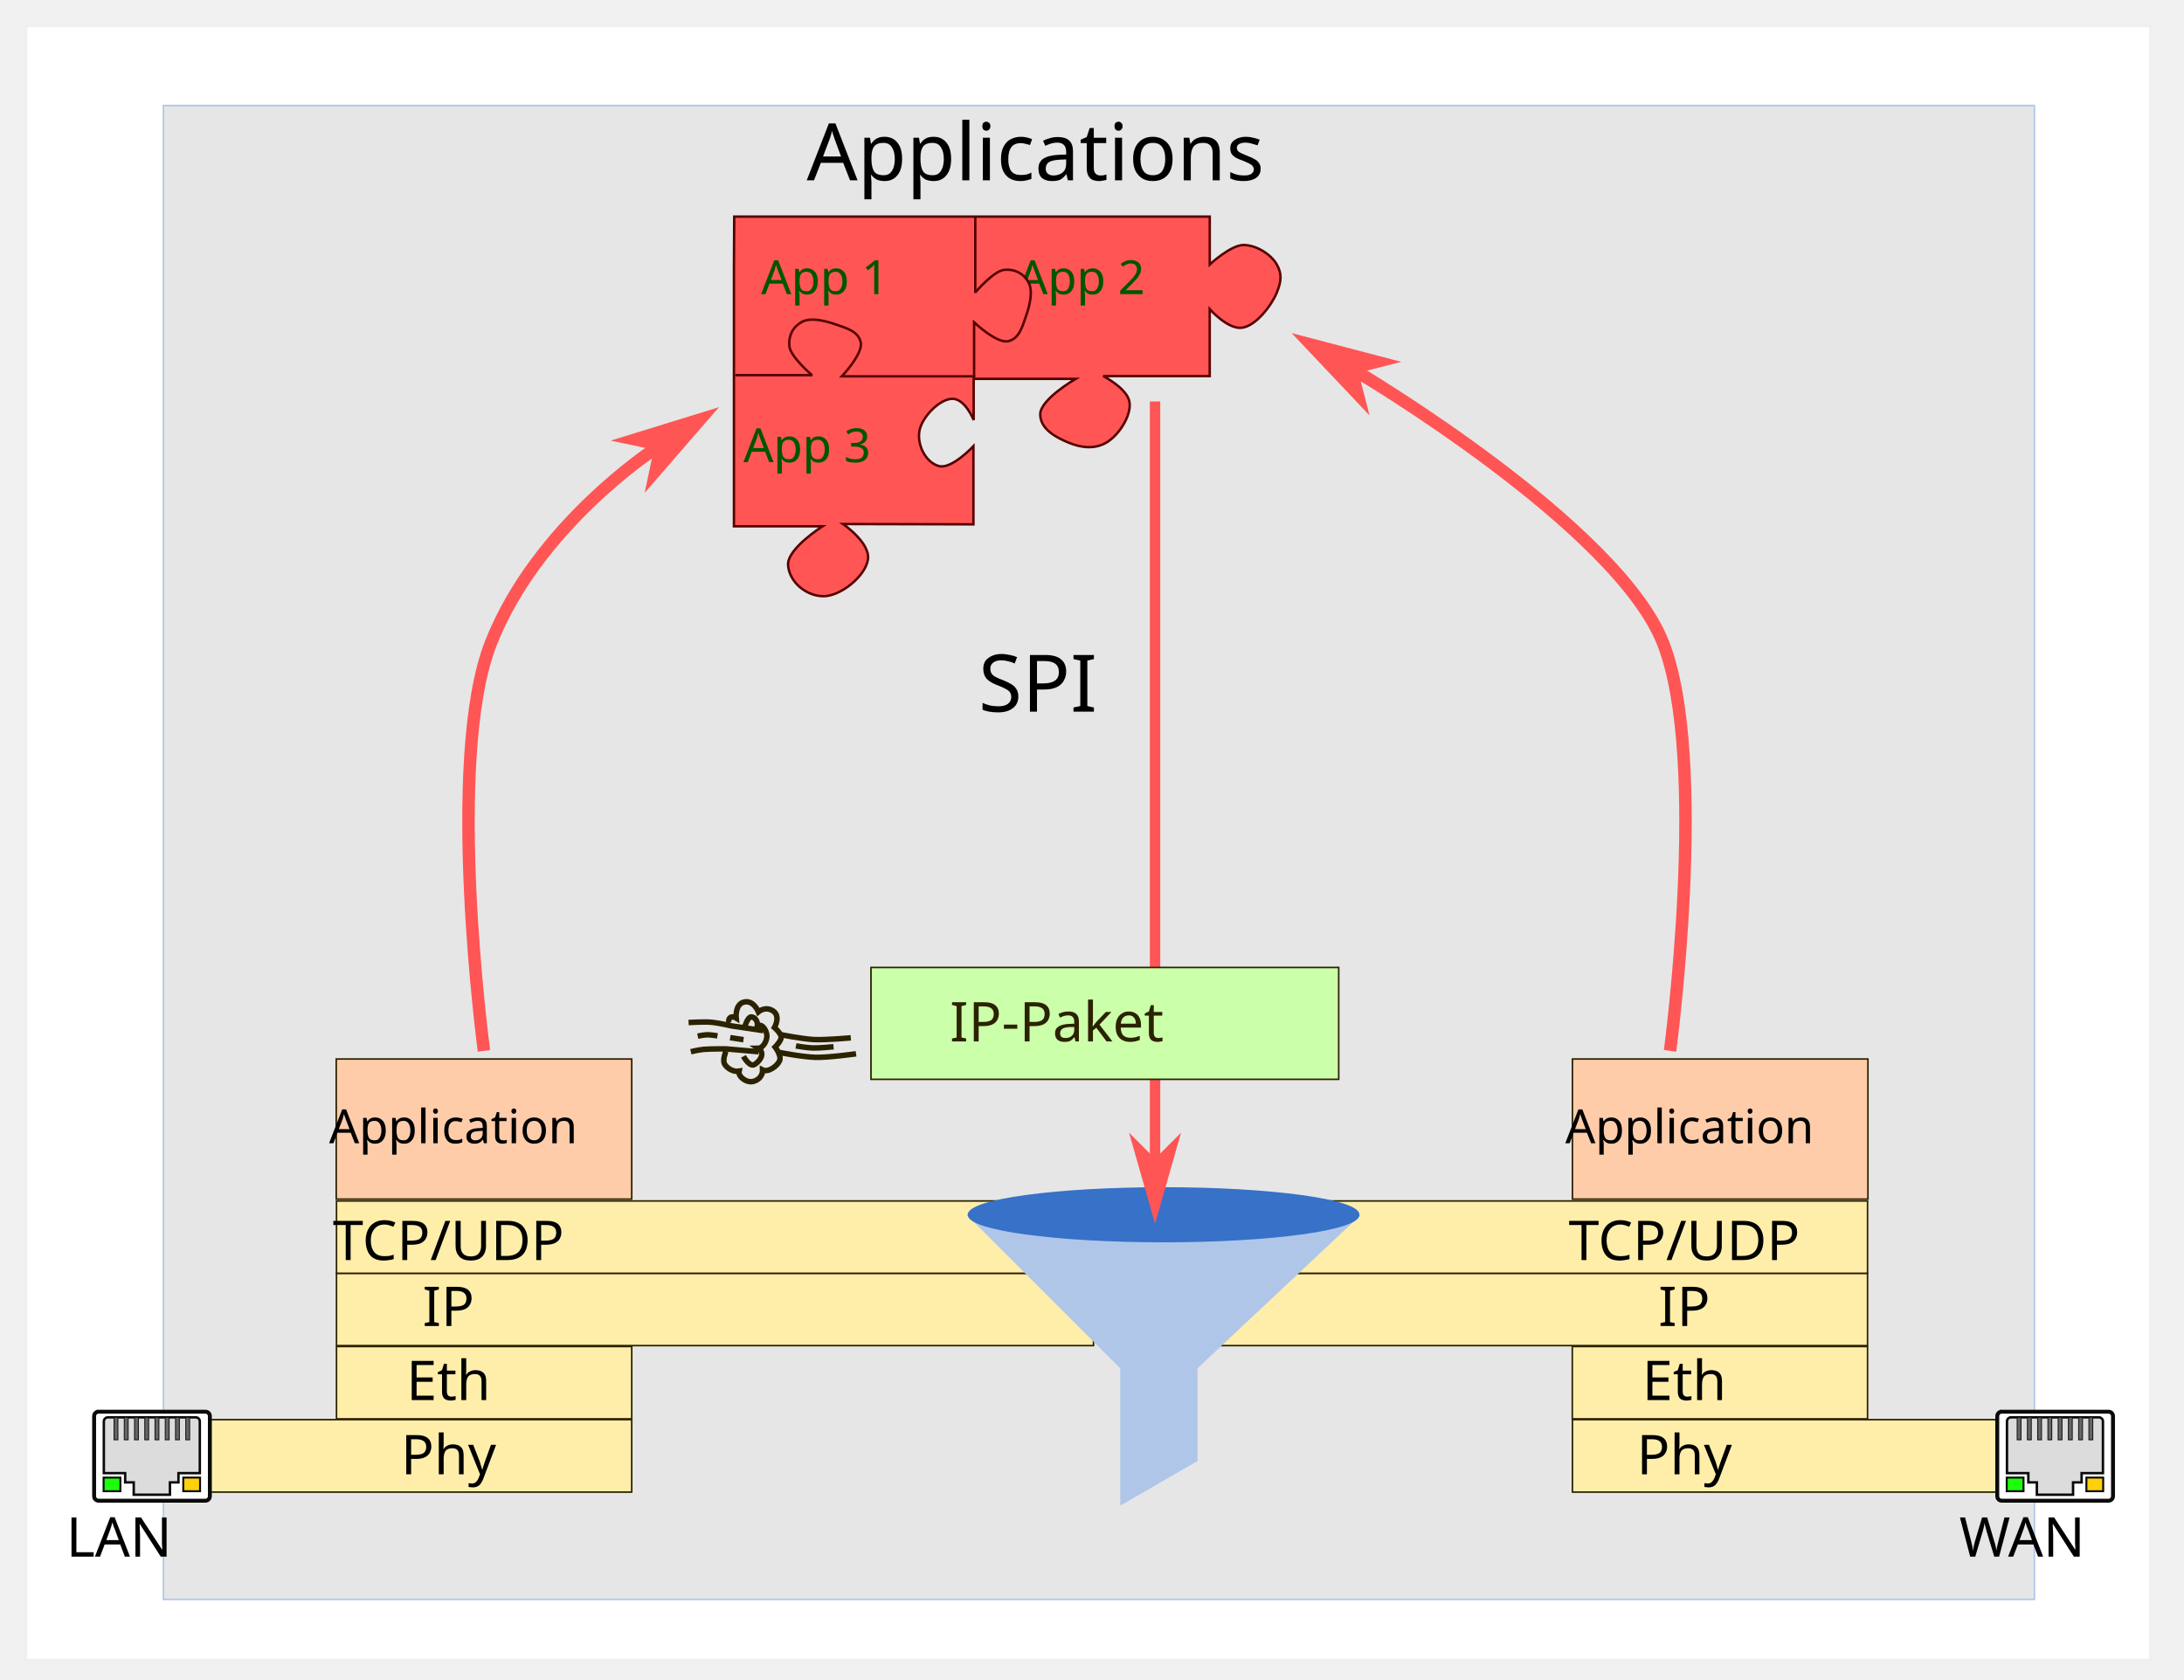
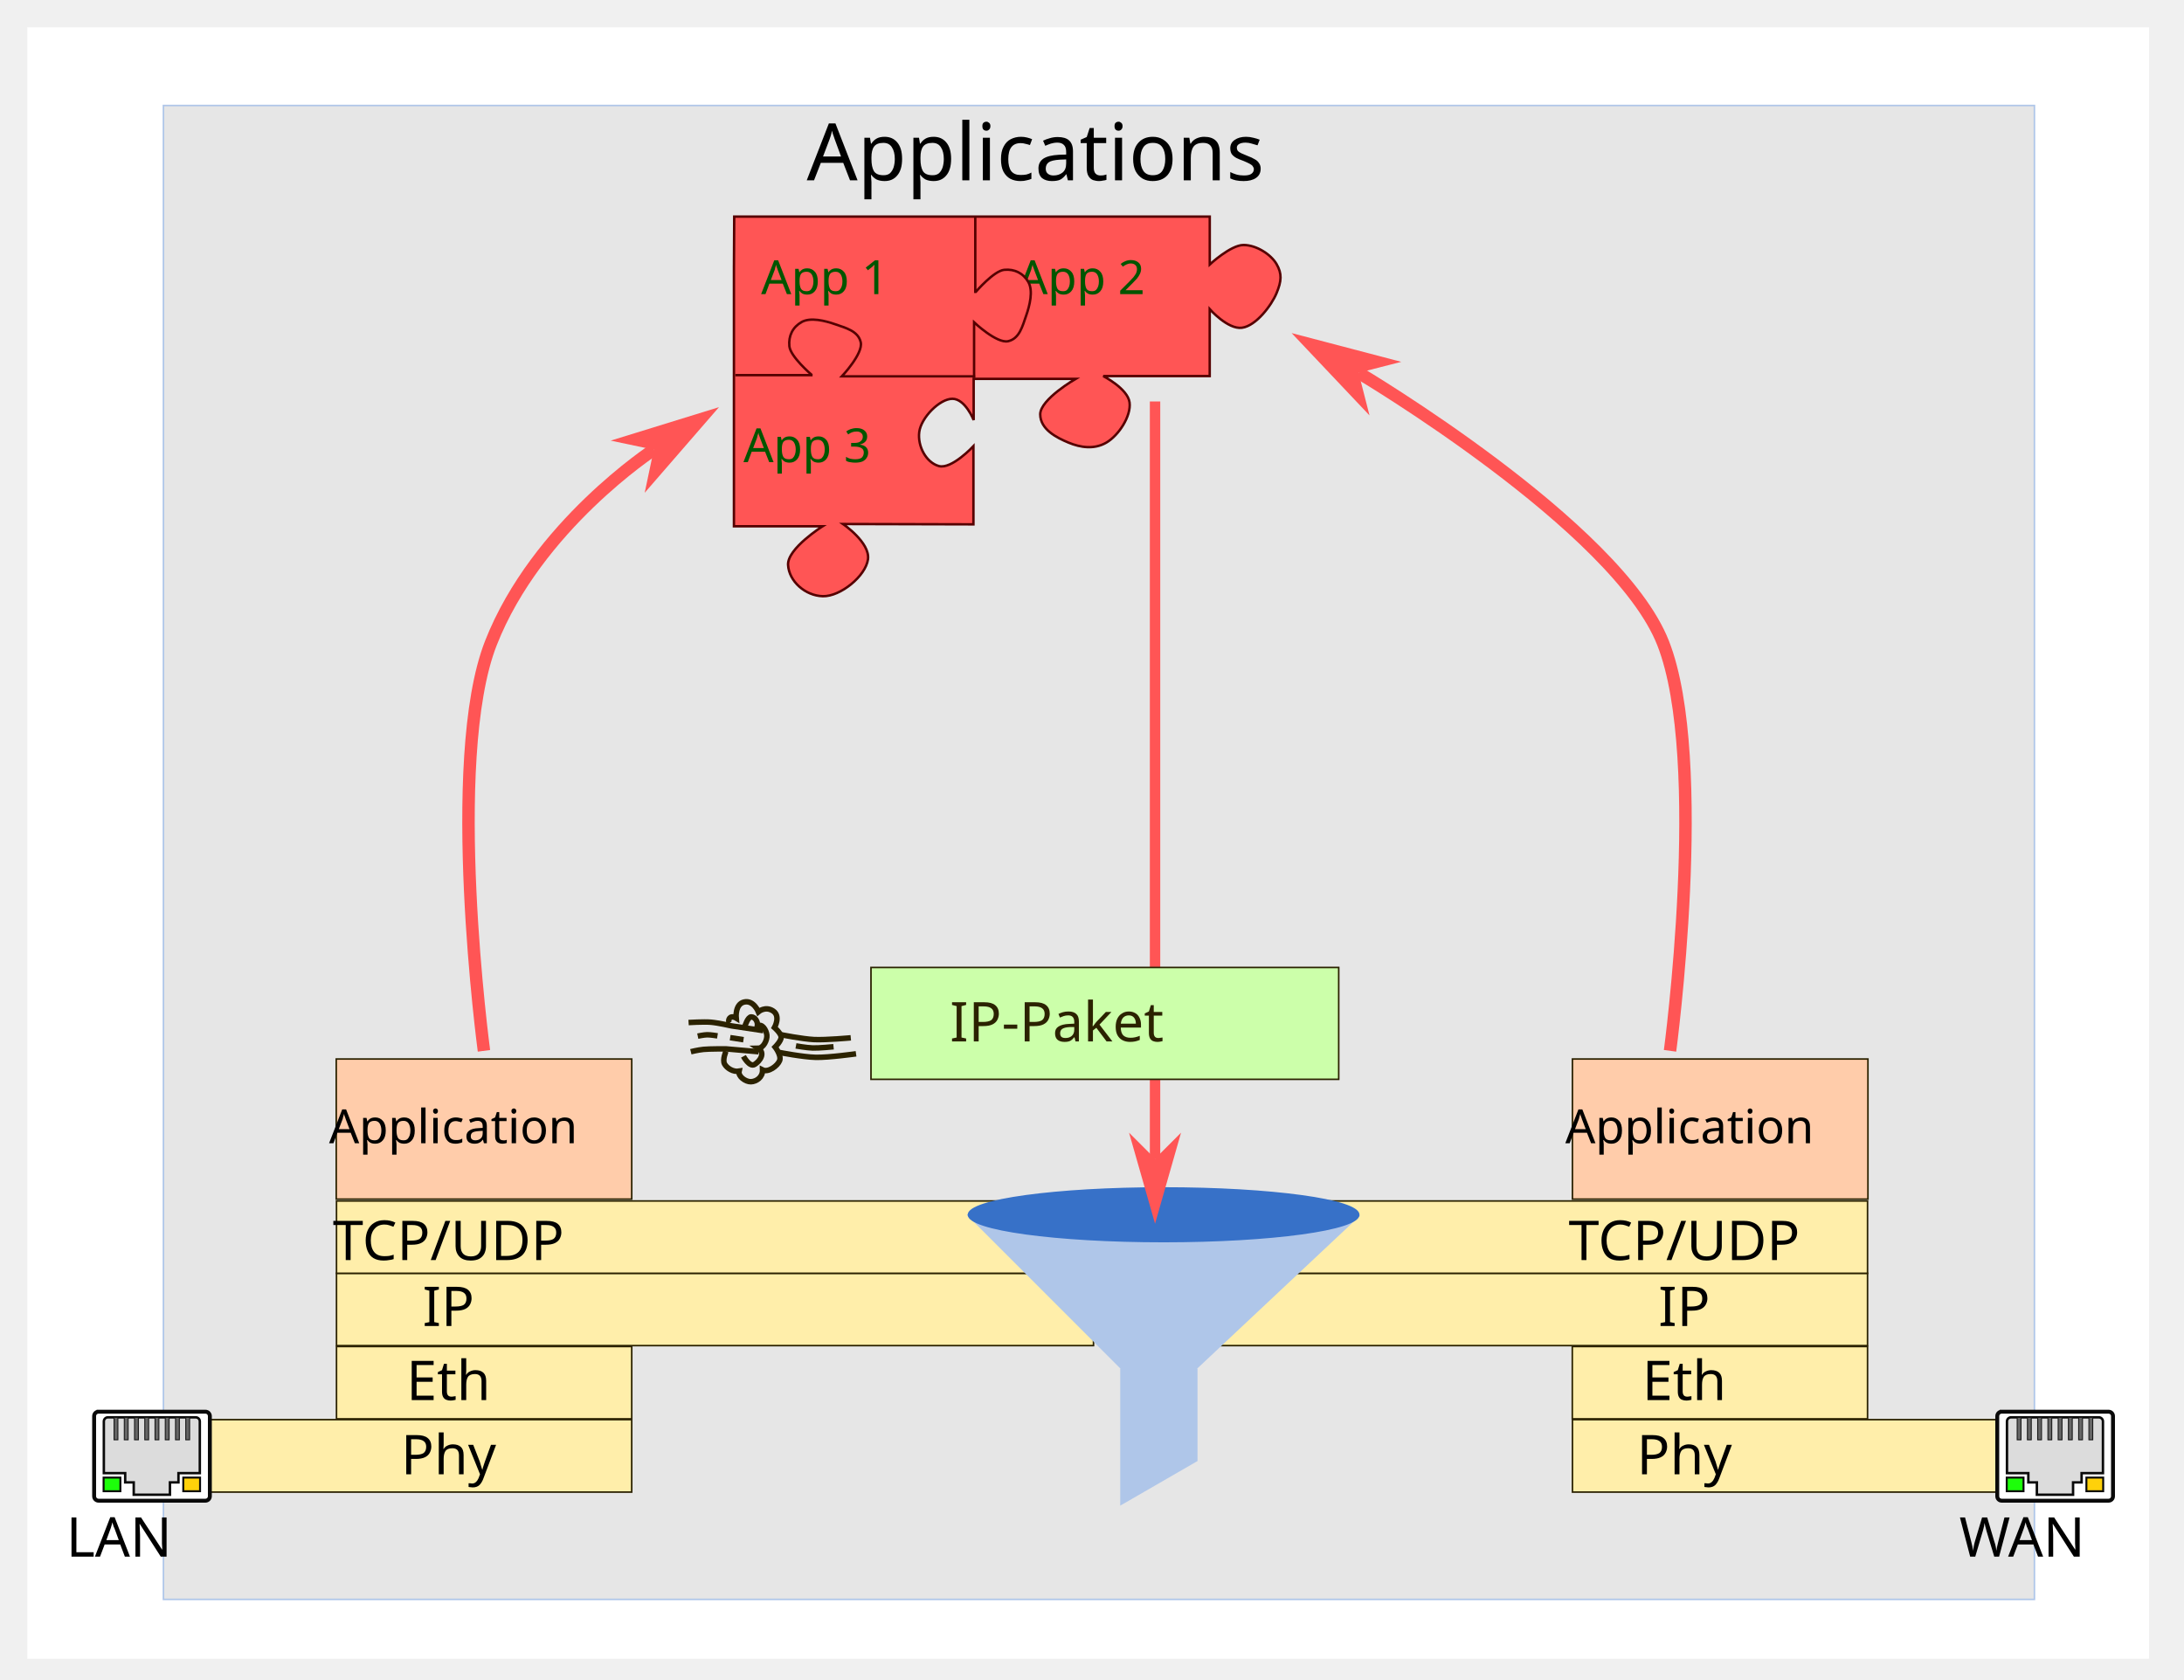
<svg xmlns="http://www.w3.org/2000/svg" width="126.949mm" height="97.609mm" viewBox="0 0 140.277 107.857" version="1.1" id="svg1" xml:space="preserve">
  <defs id="defs1">
    <marker style="overflow:visible" id="marker44" refX="0" refY="0" orient="auto-start-reverse" markerWidth="1" markerHeight="1" viewBox="0 0 1 1" preserveAspectRatio="xMidYMid">
      <path style="fill:context-stroke;fill-rule:evenodd;stroke:none" d="M 0,0 5,-5 -12.5,0 5,5 Z" transform="scale(-0.5)" id="path44" />
    </marker>
    <marker style="overflow:visible" id="DartArrow" refX="0" refY="0" orient="auto-start-reverse" markerWidth="1" markerHeight="1" viewBox="0 0 1 1" preserveAspectRatio="xMidYMid">
      <path style="fill:context-stroke;fill-rule:evenodd;stroke:none" d="M 0,0 5,-5 -12.5,0 5,5 Z" transform="scale(-0.5)" id="path26" />
    </marker>
  </defs>
  <g id="layer1" transform="translate(-36.18407,-41.91378)">
    <rect style="fill:#ffffff;fill-opacity:1;stroke:none;stroke-width:0.645;stroke-dasharray:none;stroke-opacity:1" id="rect41" width="136.277" height="104.781" x="37.938" y="43.668" />
    <rect style="fill:#e6e6e6;fill-opacity:1;stroke:#afc6e9;stroke-width:0.101;stroke-dasharray:none;stroke-opacity:1" id="rect40" width="120.173" height="95.948" x="46.681" y="48.69" />
    <path style="fill:#ff5555;fill-opacity:1;stroke:#550000;stroke-width:0.156;stroke-dasharray:none" d="m 83.324,59.182 v 16.534 h 5.694 c 0,0 -2.275,1.429 -2.217,2.483 0.058,1.054 1.112,1.983 2.237,2.008 1.125,0.026 2.751,-1.295 2.896,-2.372 0.145,-1.077 -1.605,-2.265 -1.605,-2.265 l 8.378,0.021 V 70.57 c 0,0 -1.395,1.497 -2.214,1.278 -0.819,-0.219 -1.386,-1.276 -1.266,-2.192 0.121,-0.916 1.306,-2.129 2.129,-2.129 0.824,0 1.366,1.366 1.366,1.366 v -2.647 h 6.552 c 0,0 -2.277,1.311 -2.277,2.277 0,0.966 1.051,1.502 1.82,1.82 0.77,0.319 1.644,0.451 2.424,0 0.781,-0.451 1.61,-1.697 1.493,-2.585 -0.117,-0.888 -1.689,-1.689 -1.689,-1.689 h 6.838 v -4.301 c 0,0 1.157,1.316 2.071,1.196 0.915,-0.12 1.903,-1.451 2.222,-2.222 0.32,-0.772 0.36,-1.245 0,-1.868 -0.36,-0.623 -1.296,-1.225 -2.121,-1.225 -0.826,-1e-6 -2.169,1.252 -2.169,1.252 V 55.825 H 83.342 Z" id="path28" />
    <rect style="fill:#ffeeaa;fill-opacity:1;stroke:#2b2200;stroke-width:0.101;stroke-dasharray:none;stroke-opacity:1" id="rect7" width="28.183" height="4.653" x="48.576" y="133.093" ry="0" />
    <rect style="fill:#ffeeaa;fill-opacity:1;stroke:#2b2200;stroke-width:0.101;stroke-dasharray:none;stroke-opacity:1" id="rect6" width="18.963" height="4.645" x="57.797" y="128.397" ry="0" />
    <rect style="fill:#ffeeaa;fill-opacity:1;stroke:#2b2200;stroke-width:0.101;stroke-dasharray:none;stroke-opacity:1" id="rect5" width="48.622" height="4.645" x="57.797" y="123.693" ry="0" />
    <rect style="fill:#ffeeaa;fill-opacity:1;stroke:#2b2200;stroke-width:0.101;stroke-dasharray:none;stroke-opacity:1" id="rect4" width="44.566" height="4.645" x="57.797" y="119.048" ry="0" />
    <text xml:space="preserve" style="font-weight:bold;font-size:3.528px;font-family:Sans;-inkscape-font-specification:'Sans Bold';text-align:center;text-anchor:middle;fill:#000000;fill-opacity:1;stroke:none;stroke-width:0.901;stroke-opacity:1" x="67.284" y="136.602" id="text1">
      <tspan id="tspan1" style="font-style:normal;font-variant:normal;font-weight:normal;font-stretch:normal;font-size:3.528px;font-family:Sans;-inkscape-font-specification:Sans;fill:#000000;fill-opacity:1;stroke:none;stroke-width:0.901;stroke-opacity:1" x="67.284" y="136.602">Phy</tspan>
    </text>
    <text xml:space="preserve" style="font-weight:bold;font-size:3.528px;font-family:Sans;-inkscape-font-specification:'Sans Bold';text-align:center;text-anchor:middle;fill:#000000;fill-opacity:1;stroke:none;stroke-width:0.901;stroke-opacity:1" x="67.284" y="131.839" id="text2">
      <tspan id="tspan2" style="font-style:normal;font-variant:normal;font-weight:normal;font-stretch:normal;font-size:3.528px;font-family:Sans;-inkscape-font-specification:Sans;fill:#000000;fill-opacity:1;stroke:none;stroke-width:0.901;stroke-opacity:1" x="67.284" y="131.839">Eth</tspan>
    </text>
    <text xml:space="preserve" style="font-weight:bold;font-size:3.528px;font-family:Sans;-inkscape-font-specification:'Sans Bold';text-align:center;text-anchor:middle;fill:#000000;fill-opacity:1;stroke:none;stroke-width:0.901;stroke-opacity:1" x="67.284" y="127.077" id="text3">
      <tspan id="tspan3" style="font-style:normal;font-variant:normal;font-weight:normal;font-stretch:normal;font-size:3.528px;font-family:Sans;-inkscape-font-specification:Sans;fill:#000000;fill-opacity:1;stroke:none;stroke-width:0.901;stroke-opacity:1" x="67.284" y="127.077">IP</tspan>
    </text>
    <text xml:space="preserve" style="font-weight:bold;font-size:3.528px;font-family:Sans;-inkscape-font-specification:'Sans Bold';text-align:center;text-anchor:middle;fill:#000000;fill-opacity:1;stroke:none;stroke-width:0.901;stroke-opacity:1" x="67.284" y="122.844" id="text4">
      <tspan id="tspan4" style="font-style:normal;font-variant:normal;font-weight:normal;font-stretch:normal;font-size:3.528px;font-family:Sans;-inkscape-font-specification:Sans;fill:#000000;fill-opacity:1;stroke:none;stroke-width:0.901;stroke-opacity:1" x="67.284" y="122.844">TCP/UDP</tspan>
    </text>
    <g transform="matrix(0.06306659,0,0,0.06306659,38.45209,128.1726)" stroke-linecap="square" id="g12">
      <path d="m 64.41,69.931 h 108.85 a 4.514,4.514 0 0 1 4.514,4.514 v 81.597 a 4.514,4.514 0 0 1 -4.514,4.514 H 64.41 a 4.514,4.514 0 0 1 -4.514,-4.514 V 74.445 A 4.514,4.514 0 0 1 64.41,69.931" fill="#ffffff" stroke="#0a0a0a" stroke-width="4" id="path1" />
      <path d="m 73.958,75.66 h 89.41 c 2.308,0 4.167,1.858 4.167,4.167 l 2.8e-4,52.653 h -21.742 v 9.414 h -8.694 l 4e-5,12.586 h -36.871 l -4e-5,-12.586 h -8.694 v -9.414 h -21.742 l -3.4e-4,-52.653 c -1.1e-5,-2.308 1.858,-4.167 4.167,-4.167 z" fill="#dcdcdc" stroke="#0a0a0a" stroke-width="2.5" id="path2" />
      <g transform="translate(-0.36789)" fill="#666666" stroke="#191919" id="g10">
        <path d="m 80.556,75.747 h 3.906 V 98.533 H 80.556 Z" id="path3" />
        <path d="m 153.6,75.747 h 3.906 V 98.533 H 153.6 Z" id="path4" />
        <path d="m 132.73,75.747 h 3.906 V 98.533 H 132.73 Z" id="path5" />
        <path d="m 122.3,75.747 h 3.906 V 98.533 H 122.3 Z" id="path6" />
        <path d="m 111.86,75.747 h 3.906 V 98.533 H 111.86 Z" id="path7" />
        <path d="m 101.43,75.747 h 3.906 V 98.533 H 101.43 Z" id="path8" />
        <path d="m 90.991,75.747 h 3.906 V 98.533 H 90.991 Z" id="path9" />
        <path d="m 143.17,75.747 h 3.906 V 98.533 H 143.17 Z" id="path10" />
      </g>
      <path d="m 69.542,137.03 h 17.101 v 13.889 H 69.542 Z" fill="#1dfe0a" stroke="#0a0a0a" stroke-width="2" id="path11" />
      <path d="m 150.68,137.03 h 17.101 v 13.889 H 150.68 Z" fill="#ffd10a" stroke="#0a0a0a" stroke-width="2" id="path12" />
    </g>
    <rect style="fill:#ffeeaa;fill-opacity:1;stroke:#2b2200;stroke-width:0.101;stroke-dasharray:none;stroke-opacity:1" id="rect8" width="28.183" height="4.653" x="137.182" y="133.093" ry="0" />
    <rect style="fill:#ffeeaa;fill-opacity:1;stroke:#2b2200;stroke-width:0.101;stroke-dasharray:none;stroke-opacity:1" id="rect9" width="18.963" height="4.645" x="137.172" y="128.397" ry="0" />
    <rect style="fill:#ffeeaa;fill-opacity:1;stroke:#2b2200;stroke-width:0.101;stroke-dasharray:none;stroke-opacity:1" id="rect10" width="42.871" height="4.645" x="113.264" y="123.693" ry="0" />
    <rect style="fill:#ffeeaa;fill-opacity:1;stroke:#2b2200;stroke-width:0.101;stroke-dasharray:none;stroke-opacity:1" id="rect11" width="38.676" height="4.645" x="117.459" y="119.048" ry="0" />
    <text xml:space="preserve" style="font-weight:bold;font-size:3.528px;font-family:Sans;-inkscape-font-specification:'Sans Bold';text-align:center;text-anchor:middle;fill:#000000;fill-opacity:1;stroke:none;stroke-width:0.901;stroke-opacity:1" x="146.659" y="136.602" id="text11">
      <tspan id="tspan11" style="font-style:normal;font-variant:normal;font-weight:normal;font-stretch:normal;font-size:3.528px;font-family:Sans;-inkscape-font-specification:Sans;fill:#000000;fill-opacity:1;stroke:none;stroke-width:0.901;stroke-opacity:1" x="146.659" y="136.602">Phy</tspan>
    </text>
    <text xml:space="preserve" style="font-weight:bold;font-size:3.528px;font-family:Sans;-inkscape-font-specification:'Sans Bold';text-align:center;text-anchor:middle;fill:#000000;fill-opacity:1;stroke:none;stroke-width:0.901;stroke-opacity:1" x="146.659" y="131.839" id="text12">
      <tspan id="tspan12" style="font-style:normal;font-variant:normal;font-weight:normal;font-stretch:normal;font-size:3.528px;font-family:Sans;-inkscape-font-specification:Sans;fill:#000000;fill-opacity:1;stroke:none;stroke-width:0.901;stroke-opacity:1" x="146.659" y="131.839">Eth</tspan>
    </text>
    <text xml:space="preserve" style="font-weight:bold;font-size:3.528px;font-family:Sans;-inkscape-font-specification:'Sans Bold';text-align:center;text-anchor:middle;fill:#000000;fill-opacity:1;stroke:none;stroke-width:0.901;stroke-opacity:1" x="146.659" y="127.077" id="text13">
      <tspan id="tspan13" style="font-style:normal;font-variant:normal;font-weight:normal;font-stretch:normal;font-size:3.528px;font-family:Sans;-inkscape-font-specification:Sans;fill:#000000;fill-opacity:1;stroke:none;stroke-width:0.901;stroke-opacity:1" x="146.659" y="127.077">IP</tspan>
    </text>
    <text xml:space="preserve" style="font-weight:bold;font-size:3.528px;font-family:Sans;-inkscape-font-specification:'Sans Bold';text-align:center;text-anchor:middle;fill:#000000;fill-opacity:1;stroke:none;stroke-width:0.901;stroke-opacity:1" x="146.659" y="122.844" id="text14">
      <tspan id="tspan14" style="font-style:normal;font-variant:normal;font-weight:normal;font-stretch:normal;font-size:3.528px;font-family:Sans;-inkscape-font-specification:Sans;fill:#000000;fill-opacity:1;stroke:none;stroke-width:0.901;stroke-opacity:1" x="146.659" y="122.844">TCP/UDP</tspan>
    </text>
    <g transform="matrix(0.06306659,0,0,0.06306659,160.6896,128.1726)" stroke-linecap="square" id="g25">
      <path d="m 64.41,69.931 h 108.85 a 4.514,4.514 0 0 1 4.514,4.514 v 81.597 a 4.514,4.514 0 0 1 -4.514,4.514 H 64.41 a 4.514,4.514 0 0 1 -4.514,-4.514 V 74.445 A 4.514,4.514 0 0 1 64.41,69.931" fill="#ffffff" stroke="#0a0a0a" stroke-width="4" id="path14" />
      <path d="m 73.958,75.66 h 89.41 c 2.308,0 4.167,1.858 4.167,4.167 l 2.8e-4,52.653 h -21.742 v 9.414 h -8.694 l 4e-5,12.586 h -36.871 l -4e-5,-12.586 h -8.694 v -9.414 h -21.742 l -3.4e-4,-52.653 c -1.1e-5,-2.308 1.858,-4.167 4.167,-4.167 z" fill="#dcdcdc" stroke="#0a0a0a" stroke-width="2.5" id="path15" />
      <g transform="translate(-0.36789)" fill="#666666" stroke="#191919" id="g23">
        <path d="m 80.556,75.747 h 3.906 V 98.533 H 80.556 Z" id="path16" />
        <path d="m 153.6,75.747 h 3.906 V 98.533 H 153.6 Z" id="path17" />
        <path d="m 132.73,75.747 h 3.906 V 98.533 H 132.73 Z" id="path18" />
        <path d="m 122.3,75.747 h 3.906 V 98.533 H 122.3 Z" id="path19" />
        <path d="m 111.86,75.747 h 3.906 V 98.533 H 111.86 Z" id="path20" />
        <path d="m 101.43,75.747 h 3.906 V 98.533 H 101.43 Z" id="path21" />
        <path d="m 90.991,75.747 h 3.906 V 98.533 H 90.991 Z" id="path22" />
        <path d="m 143.17,75.747 h 3.906 V 98.533 H 143.17 Z" id="path23" />
      </g>
      <path d="m 69.542,137.03 h 17.101 v 13.889 H 69.542 Z" fill="#1dfe0a" stroke="#0a0a0a" stroke-width="2" id="path24" />
      <path d="m 150.68,137.03 h 17.101 v 13.889 H 150.68 Z" fill="#ffd10a" stroke="#0a0a0a" stroke-width="2" id="path25" />
    </g>
    <text xml:space="preserve" style="font-weight:bold;font-size:3.528px;font-family:Sans;-inkscape-font-specification:'Sans Bold';text-align:center;text-anchor:middle;fill:#000000;fill-opacity:1;stroke:none;stroke-width:0.901;stroke-opacity:1" x="46.118" y="141.894" id="text25">
      <tspan id="tspan25" style="font-style:normal;font-variant:normal;font-weight:normal;font-stretch:normal;font-size:3.528px;font-family:Sans;-inkscape-font-specification:Sans;fill:#000000;fill-opacity:1;stroke:none;stroke-width:0.901;stroke-opacity:1" x="46.118" y="141.894">LAN</tspan>
    </text>
    <text xml:space="preserve" style="font-weight:bold;font-size:3.528px;font-family:Sans;-inkscape-font-specification:'Sans Bold';text-align:center;text-anchor:middle;fill:#000000;fill-opacity:1;stroke:none;stroke-width:0.901;stroke-opacity:1" x="168.355" y="141.894" id="text26">
      <tspan id="tspan26" style="font-style:normal;font-variant:normal;font-weight:normal;font-stretch:normal;font-size:3.528px;font-family:Sans;-inkscape-font-specification:Sans;fill:#000000;fill-opacity:1;stroke:none;stroke-width:0.901;stroke-opacity:1" x="168.355" y="141.894">WAN</tspan>
    </text>
    <g id="g40" transform="translate(-23.04602,5.359775)">
      <path style="fill:#afc6e9;fill-opacity:1;stroke:#afc6e9;stroke-width:0.101;stroke-dasharray:none;stroke-opacity:1" d="m 121.367,114.554 9.903,9.903 h 4.777 l 10.498,-9.856" id="path39" />
      <path style="fill:#3771c8;fill-opacity:1;stroke:#3771c8;stroke-width:0.101;stroke-dasharray:none;stroke-opacity:1" id="path38" d="m 146.5,114.574 a 12.533,1.72 0 0 1 -12.531,1.72 12.533,1.72 0 0 1 -12.535,-1.719 12.533,1.72 0 0 1 12.527,-1.72 12.533,1.72 0 0 1 12.539,1.719" />
      <path style="fill:#afc6e9;fill-opacity:1;stroke:#afc6e9;stroke-width:0.101;stroke-dasharray:none;stroke-opacity:1" d="m 131.232,124.507 v 8.663 l 4.864,-2.808 v -5.856 z" id="path40" />
    </g>
    <path style="fill:#00aa88;stroke:#ff5555;stroke-width:0.668;stroke-opacity:1;marker-end:url(#DartArrow)" d="M 110.372,67.699 V 116.333" id="path46" />
    <g id="g41" transform="translate(51.96095,41.27713)">
      <rect style="fill:#ccffaa;fill-opacity:1;stroke:#2b2200;stroke-width:0.101;stroke-dasharray:none;stroke-opacity:1" id="rect26" width="30.042" height="7.185" x="40.166" y="62.774" />
      <text xml:space="preserve" style="font-style:normal;font-variant:normal;font-weight:normal;font-stretch:normal;font-size:3.528px;font-family:Sans;-inkscape-font-specification:Sans;text-align:center;text-anchor:middle;fill:#2b2200;fill-opacity:1;stroke:none;stroke-width:0.101;stroke-dasharray:none;stroke-opacity:1" x="55.305" y="67.523" id="text27">
        <tspan id="tspan27" style="fill:#2b2200;stroke:none;stroke-width:0.101" x="55.305" y="67.523">IP-Paket</tspan>
      </text>
    </g>
    <g id="g37" transform="matrix(0.03732309,0.2953046,-0.2953046,0.03732309,108.2143,79.03031)" style="stroke-width:1.184;stroke-dasharray:none">
      <path style="fill:none;stroke:#2b2200;stroke-width:1.184;stroke-dasharray:none" d="m 87.23,88.924 -1.872,6.654 c 0,0 -1.037,2.837 -1.355,4.364 -0.319,1.527 -0.528,4.76 -0.528,4.76" id="path29" />
      <path style="fill:none;stroke:#2b2200;stroke-width:1.184;stroke-dasharray:none" d="m 91.617,90.513 -1.492,6.897 c 0,0 -0.469,3.549 -0.498,4.821 -0.029,1.271 0.159,2.778 0.159,2.778" id="path30" />
      <g id="g32" transform="translate(-18.91775,47.57082)" style="stroke-width:1.184;stroke-dasharray:none">
        <path style="fill:none;stroke:#2b2200;stroke-width:1.184;stroke-dasharray:none" d="m 104.659,45.148 c 0,0 -1.874,-0.834 -1.779,-1.585 0.096,-0.751 1.103,-1.352 2.126,-1.065 -0.532,-1.095 1.125,-1.811 2.196,-1.786 1.071,0.025 2.701,1.092 2.578,2.2 1.252,-1.456 2.803,-0.006 3.361,1.193 0.558,1.199 -2.032,2.194 -2.032,2.194" id="path31" />
        <path style="fill:none;stroke:#2b2200;stroke-width:1.184;stroke-dasharray:none" d="m 103.628,48.382 c 0,0 -0.559,0.342 -1.078,-0.175 -0.519,-0.517 0.172,-1.386 0.172,-1.386 0,0 -3.046,-0.08 -3.22,-2.164 -0.175,-2.084 2.478,-2.762 2.478,-2.762 0,0 -1.099,-1.654 0.225,-3.178 1.324,-1.524 3.586,0.158 3.586,0.158 0,0 1.39,-1.249 2.224,-1.172 0.834,0.077 1.967,1.559 1.967,1.559 0,0 1.972,-1.173 3.034,-0.587 1.061,0.586 2.291,2.746 1.517,3.9 1.583,0.153 2.324,1.633 2.219,2.796 -0.105,1.162 -1.489,2.657 -2.581,2.263 0.056,1.285 -0.963,2.533 -1.934,2.915 -0.971,0.382 -2.684,-0.646 -2.684,-0.646" id="path32" />
      </g>
      <path style="fill:none;stroke:#2b2200;stroke-width:1.184;stroke-dasharray:none" d="m 88.634,93.41 -0.8,2.801" id="path33" />
      <path style="fill:none;stroke:#2b2200;stroke-width:1.184;stroke-dasharray:none" d="m 87.108,98.876 c 0,0 -0.438,1.476 -0.514,2.187 -0.076,0.711 0.038,2.04 0.038,2.04" id="path34" />
      <path style="fill:none;stroke:#2b2200;stroke-width:1.184;stroke-dasharray:none" d="m 88.572,85.273 c 0,0 1.499,-4.48 1.939,-6.97 0.44,-2.49 0.624,-7.915 0.624,-7.915" id="path35" />
      <path style="fill:none;stroke:#2b2200;stroke-width:1.184;stroke-dasharray:none" d="m 92.337,86.065 c 0,0 1.619,-4.911 2.03,-7.653 0.411,-2.743 0.331,-8.716 0.331,-8.716" id="path36" />
      <path style="fill:none;stroke:#2b2200;stroke-width:1.184;stroke-dasharray:none" d="m 91.381,82.348 c 0,0 0.687,-2.203 0.9,-3.544 0.213,-1.341 0.297,-4.482 0.297,-4.482" id="path37" />
    </g>
-     <text xml:space="preserve" style="font-size:5.113px;font-family:Sans;-inkscape-font-specification:Sans;text-align:center;text-anchor:middle;fill:#ffffff;stroke-width:0.668" x="106.169" y="87.624" id="text5">
-       <tspan style="fill:#000000;stroke-width:0.668" x="106.169" y="87.624" id="tspan7">SPI</tspan>
-     </text>
    <rect style="fill:#ffccaa;fill-opacity:1;stroke:#2b2200;stroke-width:0.101;stroke-dasharray:none;stroke-opacity:1" id="rect13" width="18.98" height="8.999" x="57.78" y="109.931" ry="0" />
    <text xml:space="preserve" style="font-weight:bold;font-size:3.03px;font-family:Sans;-inkscape-font-specification:'Sans Bold';text-align:center;text-anchor:middle;fill:#000000;fill-opacity:1;stroke:none;stroke-width:0.901;stroke-opacity:1" x="67.274" y="115.34" id="text8">
      <tspan id="tspan8" style="font-style:normal;font-variant:normal;font-weight:normal;font-stretch:normal;font-size:3.03px;font-family:Sans;-inkscape-font-specification:Sans;fill:#000000;fill-opacity:1;stroke:none;stroke-width:0.901;stroke-opacity:1" x="67.274" y="115.34">Application</tspan>
    </text>
    <rect style="fill:#ffccaa;fill-opacity:1;stroke:#2b2200;stroke-width:0.101;stroke-dasharray:none;stroke-opacity:1" id="rect14" width="18.98" height="8.999" x="137.181" y="109.931" ry="0" />
    <text xml:space="preserve" style="font-weight:bold;font-size:3.03px;font-family:Sans;-inkscape-font-specification:'Sans Bold';text-align:center;text-anchor:middle;fill:#000000;fill-opacity:1;stroke:none;stroke-width:0.901;stroke-opacity:1" x="146.675" y="115.34" id="text15">
      <tspan id="tspan15" style="font-style:normal;font-variant:normal;font-weight:normal;font-stretch:normal;font-size:3.03px;font-family:Sans;-inkscape-font-specification:Sans;fill:#000000;fill-opacity:1;stroke:none;stroke-width:0.901;stroke-opacity:1" x="146.675" y="115.34">Application</tspan>
    </text>
    <text xml:space="preserve" style="font-size:5.113px;font-family:Sans;-inkscape-font-specification:Sans;text-align:center;text-anchor:middle;fill:#ffffff;stroke-width:0.668" x="106.016" y="53.497" id="text16">
      <tspan style="fill:#000000;stroke-width:0.668" x="106.016" y="53.497" id="tspan17">Applications</tspan>
    </text>
    <text xml:space="preserve" style="font-weight:bold;font-size:3.03px;font-family:Sans;-inkscape-font-specification:'Sans Bold';text-align:center;text-anchor:middle;fill:#005500;fill-opacity:1;stroke:none;stroke-width:0.901;stroke-opacity:1" x="91.132" y="60.807" id="text19">
      <tspan id="tspan19" style="font-style:normal;font-variant:normal;font-weight:normal;font-stretch:normal;font-size:3.03px;font-family:Sans;-inkscape-font-specification:Sans;fill:#005500;fill-opacity:1;stroke:none;stroke-width:0.901;stroke-opacity:1" x="91.132" y="60.807">App 1</tspan>
    </text>
    <text xml:space="preserve" style="font-weight:bold;font-size:3.03px;font-family:Sans;-inkscape-font-specification:'Sans Bold';text-align:center;text-anchor:middle;fill:#005500;fill-opacity:1;stroke:none;stroke-width:0.901;stroke-opacity:1" x="107.606" y="60.807" id="text20">
      <tspan id="tspan20" style="font-style:normal;font-variant:normal;font-weight:normal;font-stretch:normal;font-size:3.03px;font-family:Sans;-inkscape-font-specification:Sans;fill:#005500;fill-opacity:1;stroke:none;stroke-width:0.901;stroke-opacity:1" x="107.606" y="60.807">App 2</tspan>
    </text>
    <text xml:space="preserve" style="font-weight:bold;font-size:3.03px;font-family:Sans;-inkscape-font-specification:'Sans Bold';text-align:center;text-anchor:middle;fill:#005500;fill-opacity:1;stroke:none;stroke-width:0.901;stroke-opacity:1" x="89.996" y="71.6" id="text21">
      <tspan id="tspan21" style="font-style:normal;font-variant:normal;font-weight:normal;font-stretch:normal;font-size:3.03px;font-family:Sans;-inkscape-font-specification:Sans;fill:#005500;fill-opacity:1;stroke:none;stroke-width:0.901;stroke-opacity:1" x="89.996" y="71.6">App 3</tspan>
    </text>
    <path style="fill:#ff5555;fill-opacity:1;stroke:#550000;stroke-width:0.156;stroke-dasharray:none" d="m 98.749,66.19 v -3.575 c 0,0 1.458,1.381 2.19,1.213 0.732,-0.168 0.922,-0.982 1.153,-1.638 0.231,-0.656 0.464,-1.598 0.141,-2.163 -0.323,-0.565 -0.877,-0.847 -1.548,-0.783 -0.671,0.064 -1.825,1.415 -1.825,1.415 l -0.034,-0.001 v -4.884" id="path41" />
    <path style="fill:#ff5555;fill-opacity:1;stroke:#550000;stroke-width:0.156;stroke-dasharray:none" d="m 98.816,66.084 h -8.561 c 0,0 1.381,-1.458 1.213,-2.19 -0.168,-0.732 -0.982,-0.922 -1.638,-1.153 -0.656,-0.231 -1.598,-0.464 -2.163,-0.141 -0.565,0.323 -0.847,0.877 -0.783,1.548 0.064,0.671 1.415,1.825 1.415,1.825 l -0.001,0.034 h -4.884" id="path42" />
    <path style="fill:none;fill-opacity:1;stroke:#ff5555;stroke-width:0.8;stroke-dasharray:none;stroke-opacity:1;marker-end:url(#marker44)" d="m 67.268,109.405 c 0,0 -2.507,-18.666 0.446,-26.189 2.952,-7.523 10.461,-12.42 10.461,-12.42" id="path43" />
    <path style="fill:none;fill-opacity:1;stroke:#ff5555;stroke-width:0.8;stroke-dasharray:none;stroke-opacity:1;marker-end:url(#marker44)" d="m 143.45,109.405 c 0,0 2.507,-18.666 -0.446,-26.189 -2.952,-7.523 -19.558,-17.361 -19.558,-17.361" id="path45" />
  </g>
</svg>
